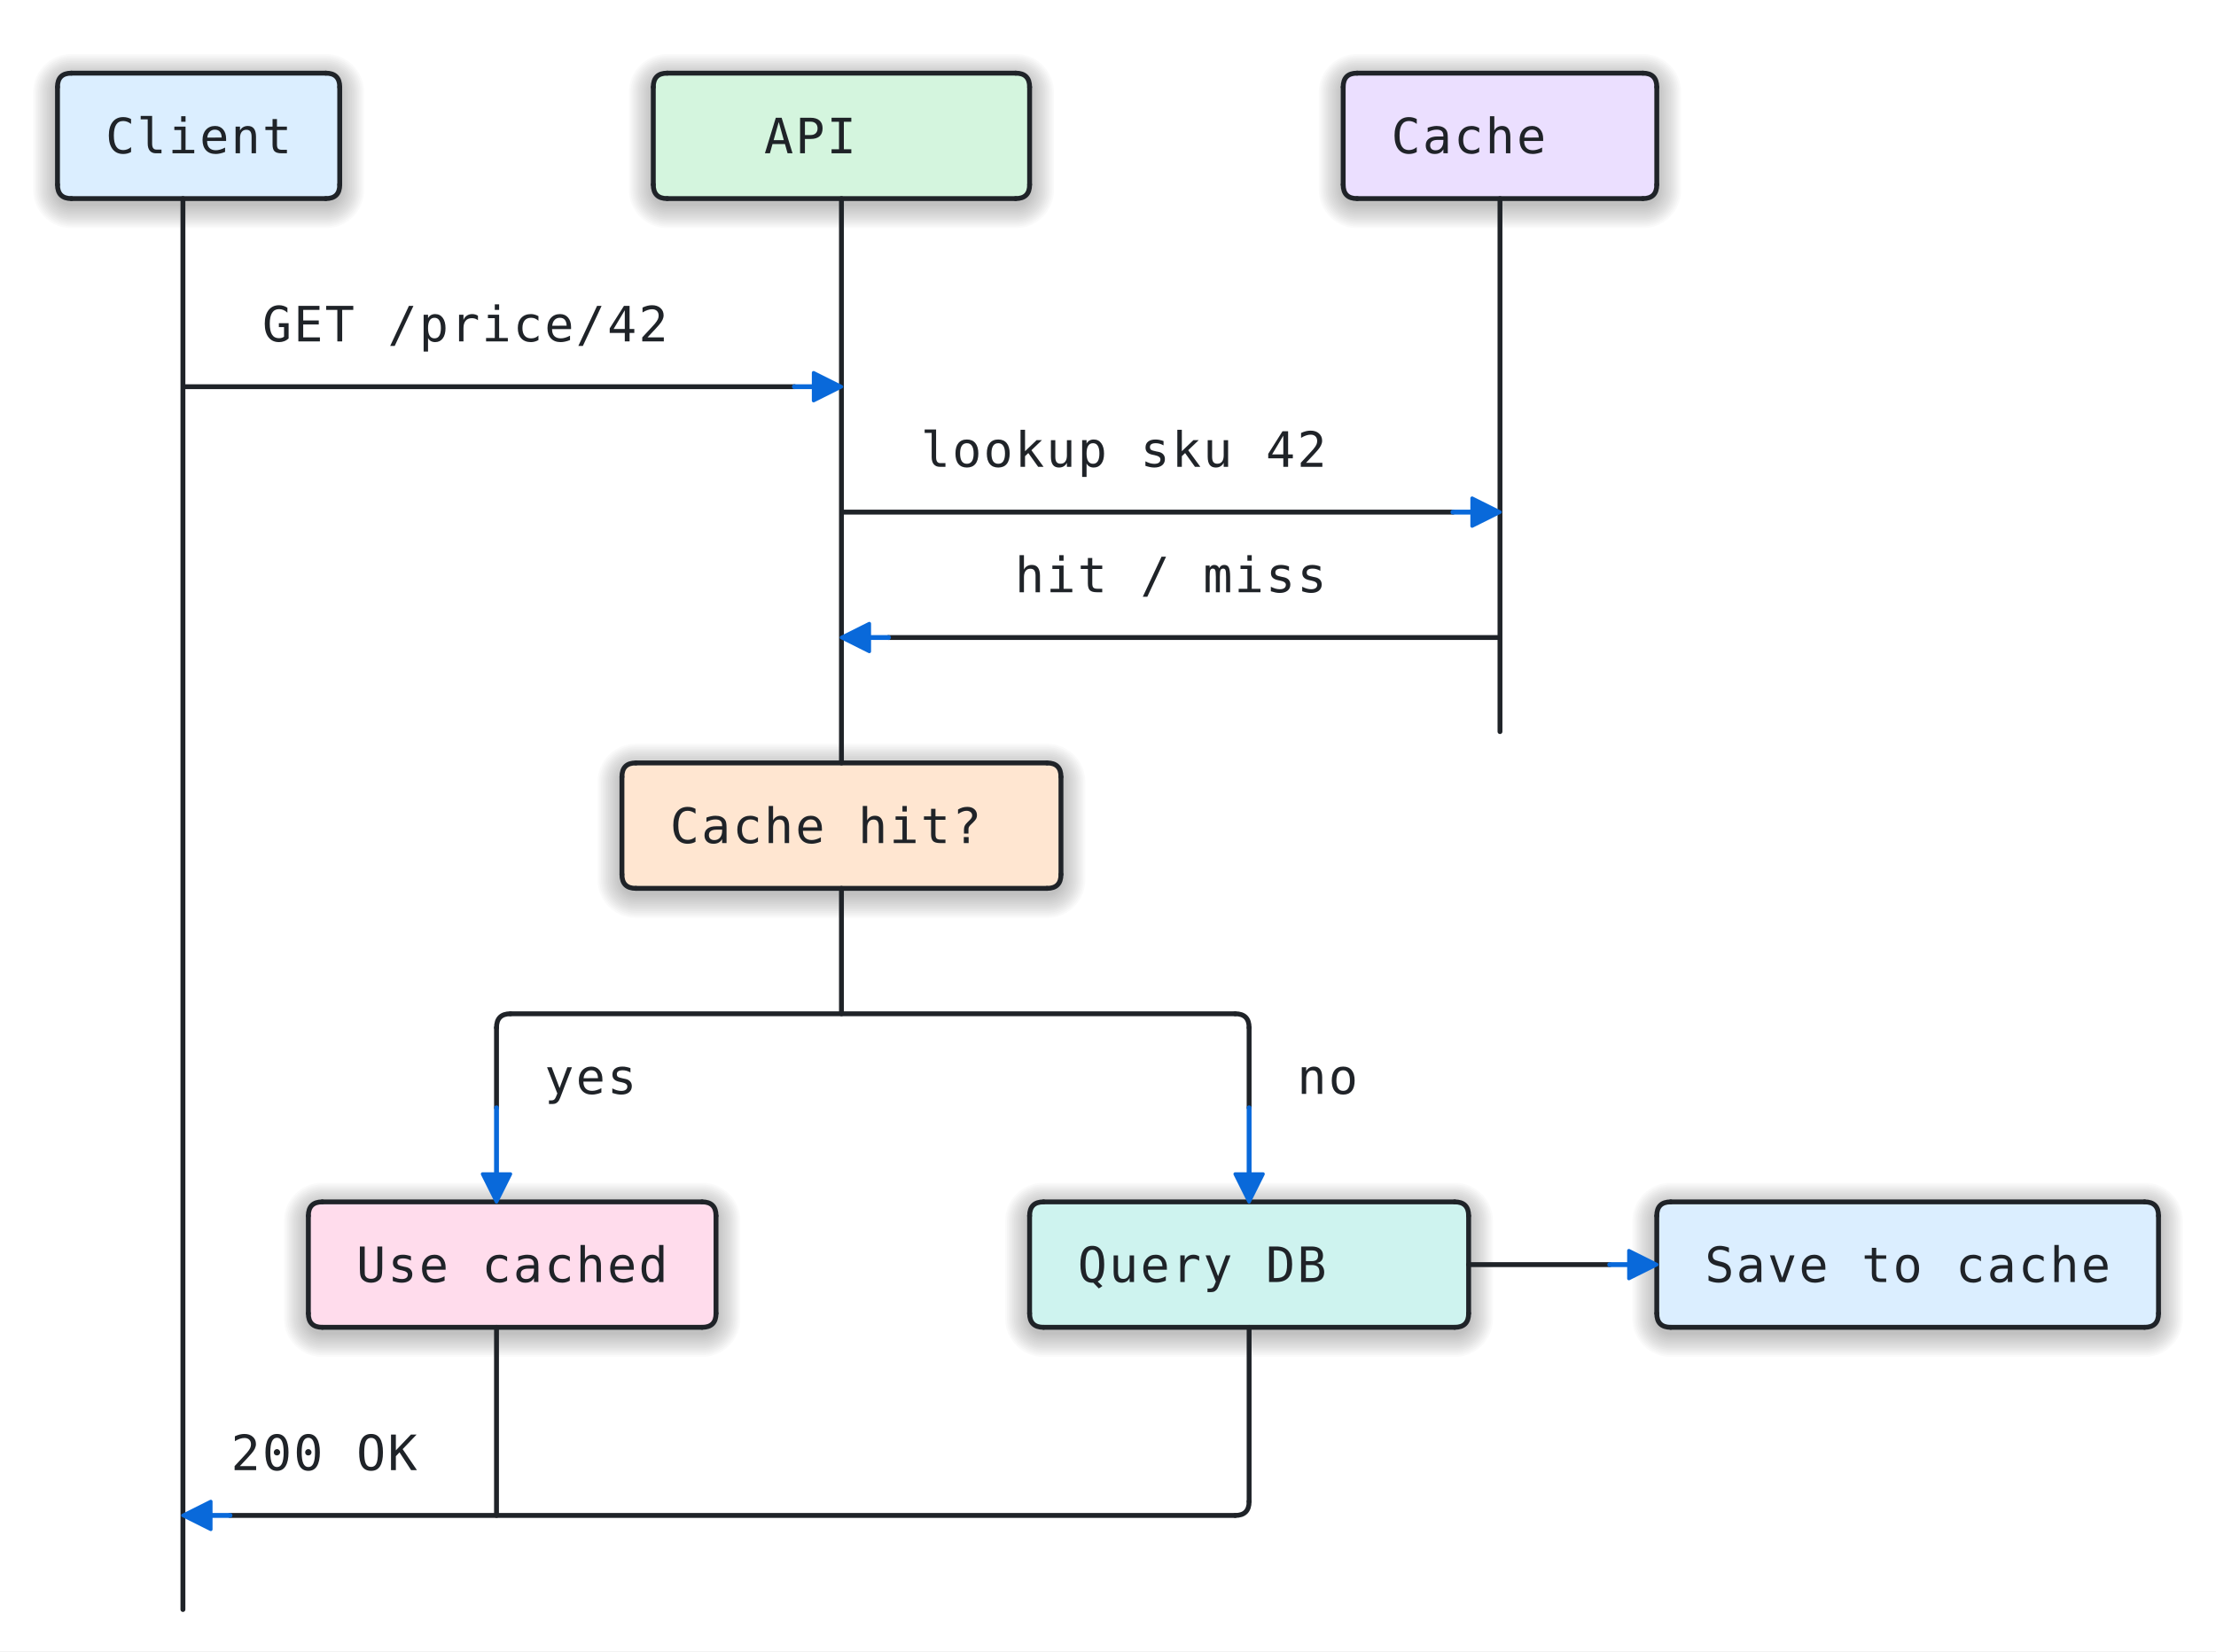
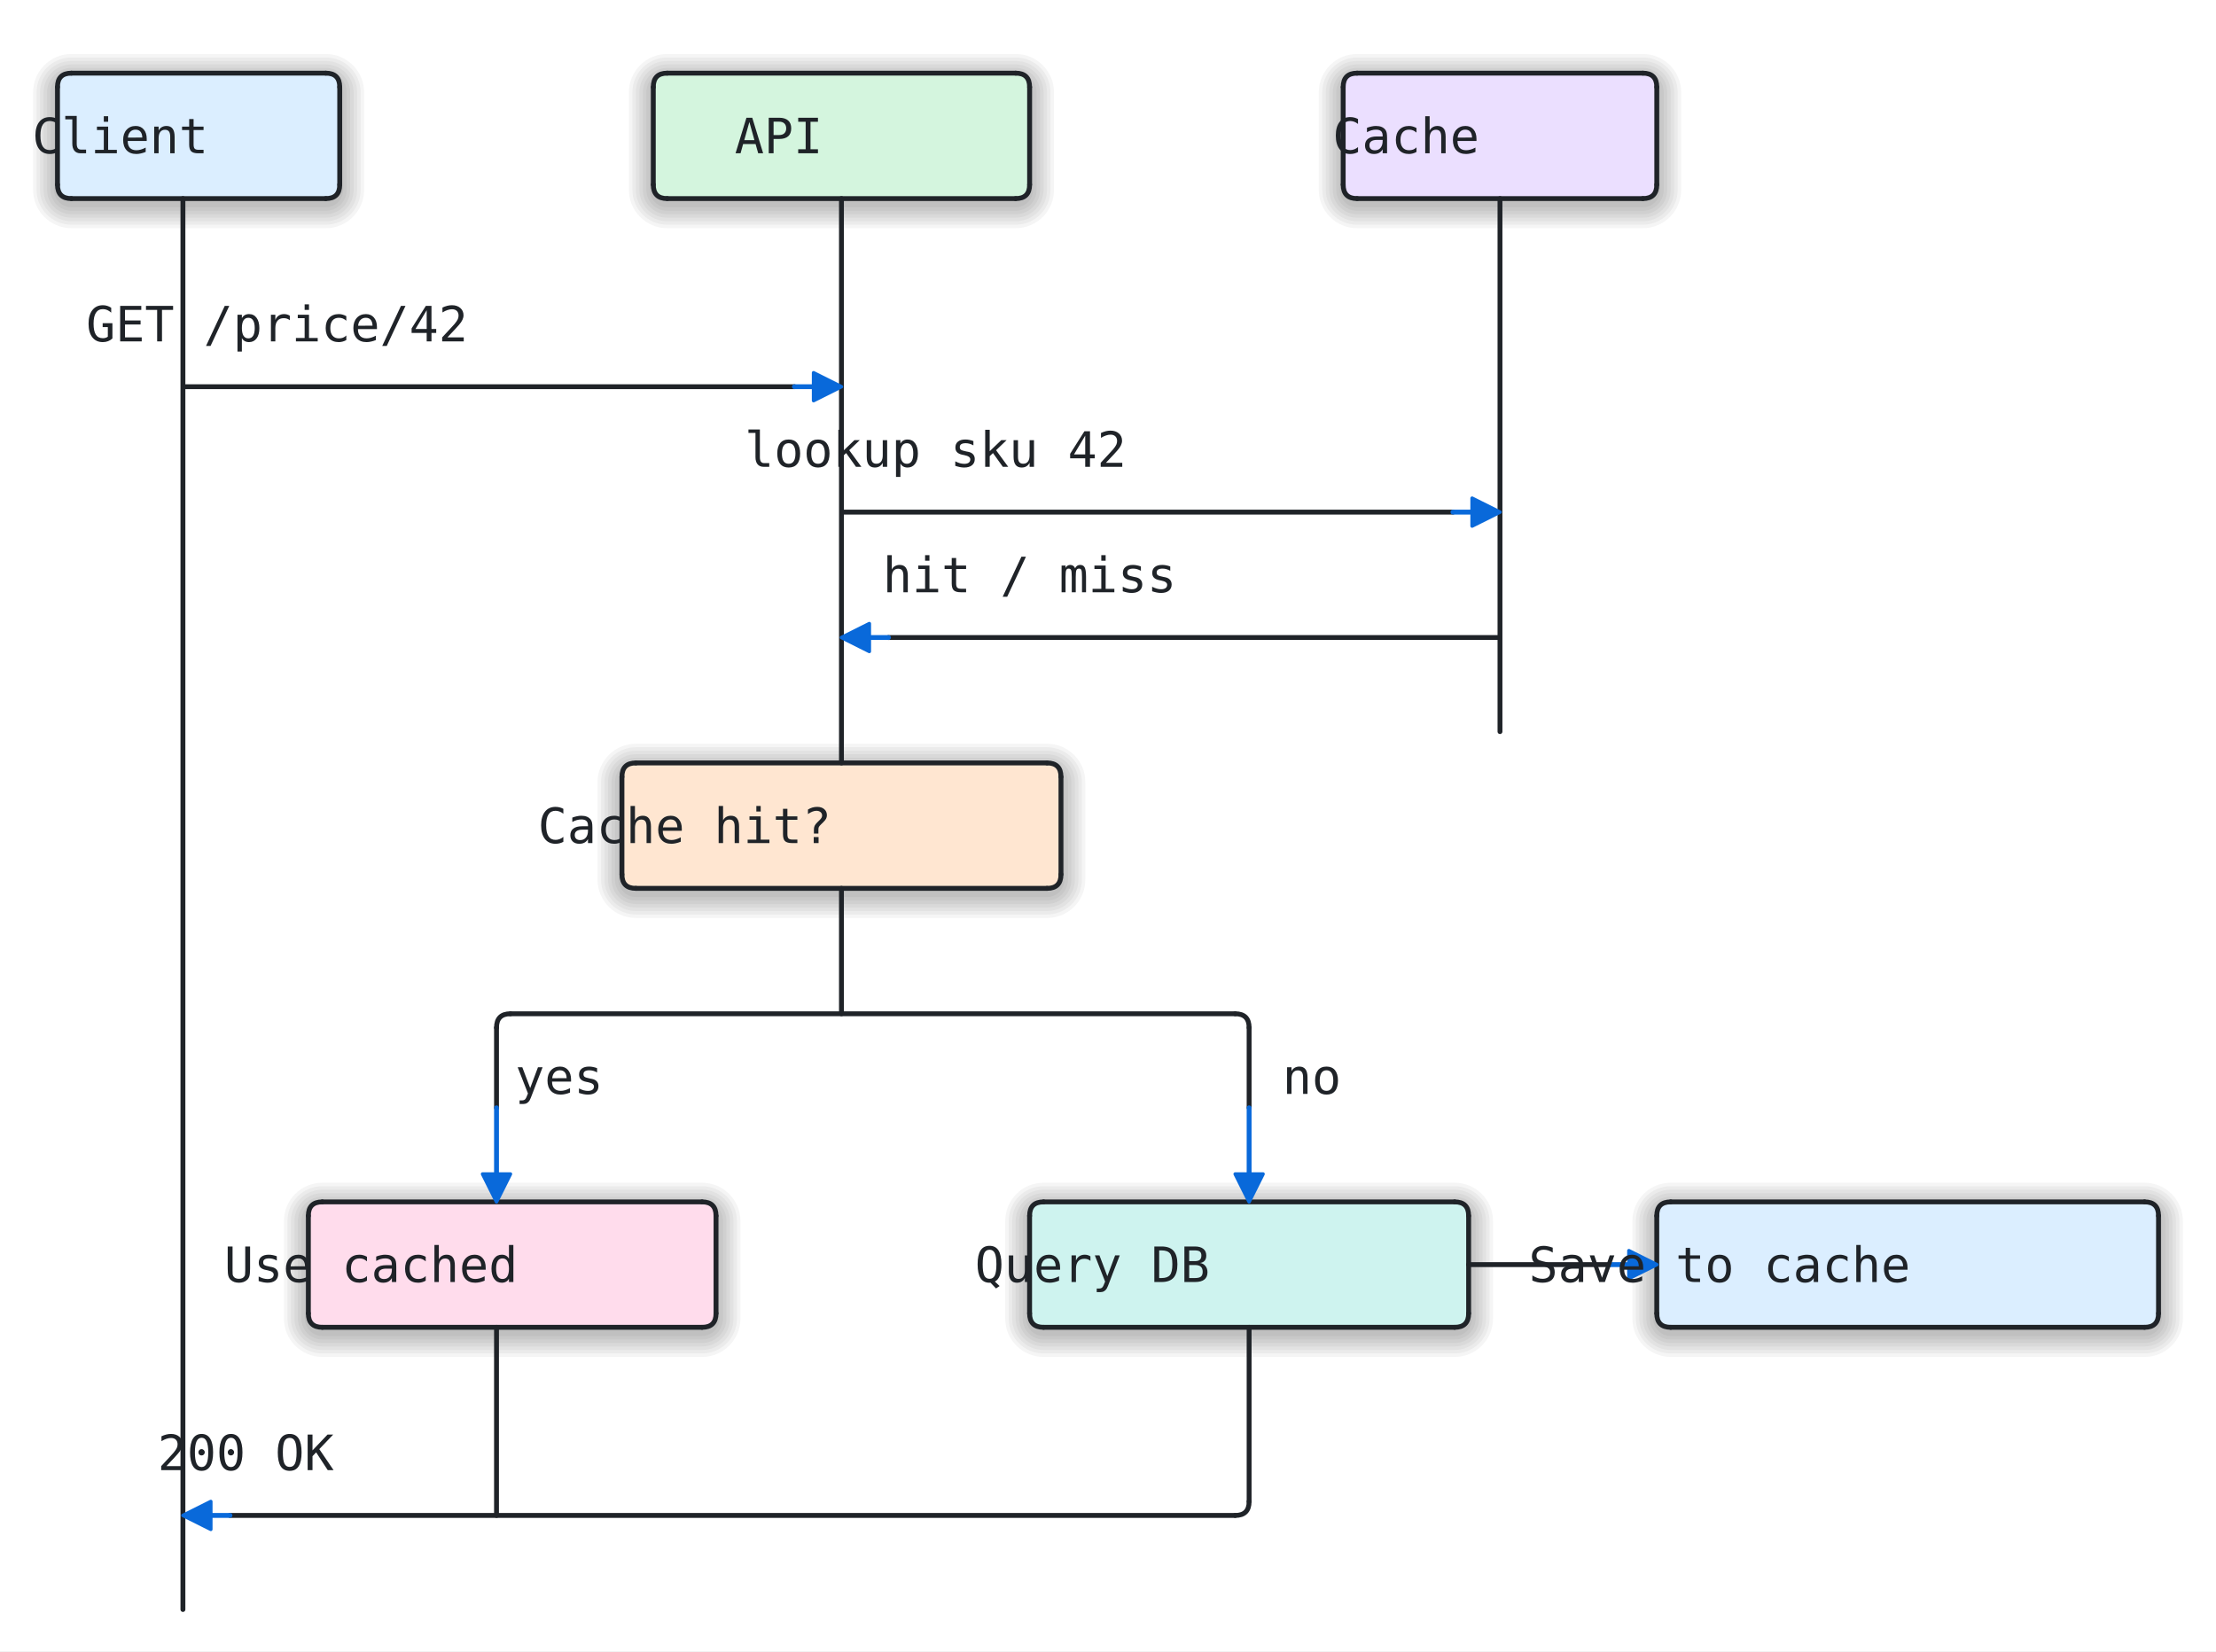
<svg xmlns="http://www.w3.org/2000/svg" viewBox="0 0 636 474" width="636" height="474" role="img" data-cell="9x18" data-pad="12" data-generator="ascii2svg 1.15.0">
-   <style>.sgl{stroke-width:1.4;stroke-linecap:round;stroke-linejoin:round;fill:none}.dbl{stroke-width:5;stroke-linecap:round;stroke-linejoin:round;fill:none}.dbl-gap{stroke-width:2;stroke-linecap:round;stroke-linejoin:round;fill:none}.head{stroke-width:1;stroke-linejoin:round}text{font:14px ui-monospace,SFMono-Regular,Menlo,Consolas,'DejaVu Sans Mono',monospace;text-anchor:middle;white-space:pre}.dash.n2{stroke-dasharray:4.2 4.8}.dash.n3{stroke-dasharray:2.6 3.4}.dash.n4{stroke-dasharray:1.4 3.1}.uml{stroke-width:1.2;stroke-linejoin:round}.ring{stroke-width:1.3}.foot{fill:none;stroke-width:1.4;stroke-linecap:round;stroke-linejoin:round}.blk{shape-rendering:crispEdges}.k3{fill-opacity:.75}.k2{fill-opacity:.5}.k1{fill-opacity:.28}.fill{transition:fill .25s}text,line,path,polygon,circle,.blk{pointer-events:none}@keyframes a2s-gap{0%{stroke-dasharray:1 2;stroke-dashoffset:1.01}60%,100%{stroke-dasharray:1 2;stroke-dashoffset:0}}@keyframes a2s-fade{0%{opacity:0}}@keyframes a2s-pop{0%{opacity:0;transform:scale(.2)}}@keyframes a2s-grow{0%{transform:scaleX(0)}}.blk{animation:a2s-grow .7s cubic-bezier(.3,.7,.4,1) backwards}.blk{transform-box:fill-box;transform-origin:left}.sgl,.dbl{animation:a2s-draw .6s cubic-bezier(.3,.7,.4,1) backwards}.dbl-gap{animation:a2s-gap .6s cubic-bezier(.3,.7,.4,1) backwards}.sgl.shaft,.sgl.dash{animation:a2s-fade .3s ease-out backwards}.head,.uml,.ring{animation:a2s-pop .45s cubic-bezier(.3,1.6,.5,1) backwards}.foot{animation:a2s-fade .4s ease-out backwards}.head,.uml,.ring{transform-box:fill-box;transform-origin:center}text{animation:a2s-fade .5s ease-out backwards}.glow,.shadow,.fill,.plate{animation:a2s-fade .8s ease-out backwards}.pulse .halo{fill-opacity:.28}@media (prefers-reduced-motion:reduce){*{animation:none!important}.pulse{display:none}}.r1{animation-delay:0.12s}.r4{animation-delay:0.26s}.r6{animation-delay:0.35s}.r8{animation-delay:0.44s}.r12{animation-delay:0.62s}.r16{animation-delay:0.80s}.r19{animation-delay:0.94s}.r22{animation-delay:1.07s}.bg,.fill,.plate{fill:#ffffff}.sgl,.dbl{stroke:#1f2328}.dbl-gap{stroke:#ffffff}.head{fill:#1f2328;stroke:#1f2328}text{fill:#1f2328}.glow{fill:#000000;fill-opacity:0.02}.shadow{fill:#000}.blk{fill:#1f2328}.uml,.ring{fill:#ffffff;stroke:#1f2328}.uml.solid{fill:#1f2328}.foot{stroke:#1f2328}.shaft{stroke:#0969da}.head{fill:#0969da;stroke:#0969da}.blk{fill:#0969da}.uml{stroke:#0969da}.uml.solid{fill:#0969da}.fill.tn{fill:#f6f8fa}.fill.t0c{fill:#f1f8ff}.fill.t0l{fill:#dbeeff}.fill.t1c{fill:#f0fbf3}.fill.t1l{fill:#d4f5de}.fill.t2c{fill:#f8f4ff}.fill.t2l{fill:#ebdfff}.fill.t3c{fill:#fff7f0}.fill.t3l{fill:#ffe6d1}.fill.t4c{fill:#fff4f9}.fill.t4l{fill:#ffdcec}.fill.t5c{fill:#effbfa}.fill.t5l{fill:#cef3ef}.fill:hover{fill:#e2edfc}@keyframes a2s-draw{0%{stroke-dasharray:1 2;stroke-dashoffset:1.01;stroke:#0969da}60%{stroke-dasharray:1 2;stroke-dashoffset:0;stroke:#0969da}100%{stroke-dasharray:1 2;stroke-dashoffset:0}}.pulse circle{fill:#0969da}.a2s-live.sgl,.a2s-live.dbl{stroke:#0969da}@media (prefers-color-scheme:dark){.bg,.fill,.plate{fill:#0d1117}.sgl,.dbl{stroke:#e6edf3}.dbl-gap{stroke:#0d1117}.head{fill:#e6edf3;stroke:#e6edf3}text{fill:#e6edf3}.glow{fill:#ffffff;fill-opacity:0.012}.shadow{fill:#000}.blk{fill:#e6edf3}.uml,.ring{fill:#0d1117;stroke:#e6edf3}.uml.solid{fill:#e6edf3}.foot{stroke:#e6edf3}.shaft{stroke:#58a6ff}.head{fill:#58a6ff;stroke:#58a6ff}.blk{fill:#58a6ff}.uml{stroke:#58a6ff}.uml.solid{fill:#58a6ff}.fill.tn{fill:#151b23}.fill.t0c{fill:#0f1a2b}.fill.t0l{fill:#15325a}.fill.t1c{fill:#0e1f16}.fill.t1l{fill:#16402a}.fill.t2c{fill:#1b1530}.fill.t2l{fill:#34245a}.fill.t3c{fill:#23180e}.fill.t3l{fill:#4a2e14}.fill.t4c{fill:#241421}.fill.t4l{fill:#4a1f3a}.fill.t5c{fill:#0c2023}.fill.t5l{fill:#124042}.fill:hover{fill:#1c2d45}@keyframes a2s-draw{0%{stroke-dasharray:1 2;stroke-dashoffset:1.01;stroke:#58a6ff}60%{stroke-dasharray:1 2;stroke-dashoffset:0;stroke:#58a6ff}100%{stroke-dasharray:1 2;stroke-dashoffset:0}}.pulse circle{fill:#58a6ff}.a2s-live.sgl,.a2s-live.dbl{stroke:#58a6ff}}</style>
+   <style>.sgl{stroke-width:1.4;stroke-linecap:round;stroke-linejoin:round;fill:none}.dbl{stroke-width:5;stroke-linecap:round;stroke-linejoin:round;fill:none}.dbl-gap{stroke-width:2;stroke-linecap:round;stroke-linejoin:round;fill:none}.head{stroke-width:1;stroke-linejoin:round}text{font:14px ui-monospace,SFMono-Regular,Menlo,Consolas,'DejaVu Sans Mono',monospace;text-anchor:middle;white-space:pre}.dash.n2{stroke-dasharray:4.2 4.8}.dash.n3{stroke-dasharray:2.6 3.4}.dash.n4{stroke-dasharray:1.4 3.1}.uml{stroke-width:1.2;stroke-linejoin:round}.ring{stroke-width:1.3}.foot{fill:none;stroke-width:1.4;stroke-linecap:round;stroke-linejoin:round}.blk{shape-rendering:crispEdges}.k3{fill-opacity:.75}.k2{fill-opacity:.5}.k1{fill-opacity:.28}.fill{transition:fill .25s}text,line,path,polygon,circle,.blk{pointer-events:none}@keyframes a2s-gap{0%{stroke-dasharray:1 2;stroke-dashoffset:1.01}60%,100%{stroke-dasharray:1 2;stroke-dashoffset:0}}@keyframes a2s-fade{0%{opacity:0}}@keyframes a2s-pop{0%{opacity:0;transform:scale(.2)}}@keyframes a2s-grow{0%{transform:scaleX(0)}}.blk{animation:a2s-grow .7s cubic-bezier(.3,.7,.4,1) backwards}.blk{transform-box:fill-box;transform-origin:left}.sgl,.dbl{animation:a2s-draw .6s cubic-bezier(.3,.7,.4,1) backwards}.dbl-gap{animation:a2s-gap .6s cubic-bezier(.3,.7,.4,1) backwards}.sgl.shaft,.sgl.dash{animation:a2s-fade .3s ease-out backwards}.head,.uml,.ring{animation:a2s-pop .45s cubic-bezier(.3,1.6,.5,1) backwards}.foot{animation:a2s-fade .4s ease-out backwards}.head,.uml,.ring{transform-box:fill-box;transform-origin:center}text{animation:a2s-fade .5s ease-out backwards}.glow,.shadow,.fill,.plate{animation:a2s-fade .8s ease-out backwards}.pulse .halo{fill-opacity:.28}@media (prefers-reduced-motion:reduce){*{animation:none!important}.pulse{display:none}}.r1{animation-delay:0.12s}.r4{animation-delay:0.26s}.r6{animation-delay:0.35s}.r8{animation-delay:0.44s}.r12{animation-delay:0.62s}.r16{animation-delay:0.80s}.r19{animation-delay:0.94s}.r22{animation-delay:1.07s}.bg,.fill,.plate{fill:#ffffff}.sgl,.dbl{stroke:#1f2328}.dbl-gap{stroke:#ffffff}.head{fill:#1f2328;stroke:#1f2328}text{fill:#1f2328}.glow{fill:#000000;fill-opacity:0.04}.shadow{fill:#000}.blk{fill:#1f2328}.uml,.ring{fill:#ffffff;stroke:#1f2328}.uml.solid{fill:#1f2328}.foot{stroke:#1f2328}.shaft{stroke:#0969da}.head{fill:#0969da;stroke:#0969da}.blk{fill:#0969da}.uml{stroke:#0969da}.uml.solid{fill:#0969da}.fill.tn{fill:#f6f8fa}.fill.t0c{fill:#f1f8ff}.fill.t0l{fill:#dbeeff}.fill.t1c{fill:#f0fbf3}.fill.t1l{fill:#d4f5de}.fill.t2c{fill:#f8f4ff}.fill.t2l{fill:#ebdfff}.fill.t3c{fill:#fff7f0}.fill.t3l{fill:#ffe6d1}.fill.t4c{fill:#fff4f9}.fill.t4l{fill:#ffdcec}.fill.t5c{fill:#effbfa}.fill.t5l{fill:#cef3ef}.fill:hover{fill:#e2edfc}@keyframes a2s-draw{0%{stroke-dasharray:1 2;stroke-dashoffset:1.01;stroke:#0969da}60%{stroke-dasharray:1 2;stroke-dashoffset:0;stroke:#0969da}100%{stroke-dasharray:1 2;stroke-dashoffset:0}}.pulse circle{fill:#0969da}.a2s-live.sgl,.a2s-live.dbl{stroke:#0969da}@media (prefers-color-scheme:dark){.bg,.fill,.plate{fill:#0d1117}.sgl,.dbl{stroke:#e6edf3}.dbl-gap{stroke:#0d1117}.head{fill:#e6edf3;stroke:#e6edf3}text{fill:#e6edf3}.glow{fill:#ffffff;fill-opacity:0.024}.shadow{fill:#000}.blk{fill:#e6edf3}.uml,.ring{fill:#0d1117;stroke:#e6edf3}.uml.solid{fill:#e6edf3}.foot{stroke:#e6edf3}.shaft{stroke:#58a6ff}.head{fill:#58a6ff;stroke:#58a6ff}.blk{fill:#58a6ff}.uml{stroke:#58a6ff}.uml.solid{fill:#58a6ff}.fill.tn{fill:#151b23}.fill.t0c{fill:#0f1a2b}.fill.t0l{fill:#15325a}.fill.t1c{fill:#0e1f16}.fill.t1l{fill:#16402a}.fill.t2c{fill:#1b1530}.fill.t2l{fill:#34245a}.fill.t3c{fill:#23180e}.fill.t3l{fill:#4a2e14}.fill.t4c{fill:#241421}.fill.t4l{fill:#4a1f3a}.fill.t5c{fill:#0c2023}.fill.t5l{fill:#124042}.fill:hover{fill:#1c2d45}@keyframes a2s-draw{0%{stroke-dasharray:1 2;stroke-dashoffset:1.01;stroke:#58a6ff}60%{stroke-dasharray:1 2;stroke-dashoffset:0;stroke:#58a6ff}100%{stroke-dasharray:1 2;stroke-dashoffset:0}}.pulse circle{fill:#58a6ff}.a2s-live.sgl,.a2s-live.dbl{stroke:#58a6ff}}</style>
  <rect width="100%" height="100%" fill="#ffffff" class="bg" />
  <rect x="9.5" y="15.5" width="95" height="50" rx="11" class="glow" style="animation-delay:0.00s" />
-   <rect x="10" y="16" width="94" height="49" rx="10.5" class="glow" style="animation-delay:0.00s" />
  <rect x="10.5" y="16.5" width="93" height="48" rx="10" class="glow" style="animation-delay:0.00s" />
-   <rect x="11" y="17" width="92" height="47" rx="9.5" class="glow" style="animation-delay:0.00s" />
  <rect x="11.5" y="17.5" width="91" height="46" rx="9" class="glow" style="animation-delay:0.00s" />
-   <rect x="12" y="18" width="90" height="45" rx="8.5" class="glow" style="animation-delay:0.00s" />
  <rect x="12.5" y="18.5" width="89" height="44" rx="8" class="glow" style="animation-delay:0.00s" />
-   <rect x="13" y="19" width="88" height="43" rx="7.5" class="glow" style="animation-delay:0.00s" />
  <rect x="13.5" y="19.5" width="87" height="42" rx="7" class="glow" style="animation-delay:0.00s" />
-   <rect x="14" y="20" width="86" height="41" rx="6.5" class="glow" style="animation-delay:0.00s" />
  <rect x="14.5" y="20.5" width="85" height="40" rx="6" class="glow" style="animation-delay:0.00s" />
-   <rect x="15" y="21" width="84" height="39" rx="5.5" class="glow" style="animation-delay:0.00s" />
  <rect x="15.5" y="21.5" width="83" height="38" rx="5" class="glow" style="animation-delay:0.00s" />
-   <rect x="16" y="22" width="82" height="37" rx="4.5" class="glow" style="animation-delay:0.00s" />
  <rect x="16.5" y="21" width="81" height="36" rx="4" class="fill t0l" style="animation-delay:0.00s" />
  <rect x="180.5" y="15.5" width="122" height="50" rx="11" class="glow" style="animation-delay:0.00s" />
-   <rect x="181" y="16" width="121" height="49" rx="10.5" class="glow" style="animation-delay:0.00s" />
  <rect x="181.5" y="16.5" width="120" height="48" rx="10" class="glow" style="animation-delay:0.00s" />
-   <rect x="182" y="17" width="119" height="47" rx="9.5" class="glow" style="animation-delay:0.00s" />
  <rect x="182.5" y="17.5" width="118" height="46" rx="9" class="glow" style="animation-delay:0.00s" />
-   <rect x="183" y="18" width="117" height="45" rx="8.5" class="glow" style="animation-delay:0.00s" />
  <rect x="183.5" y="18.5" width="116" height="44" rx="8" class="glow" style="animation-delay:0.00s" />
-   <rect x="184" y="19" width="115" height="43" rx="7.5" class="glow" style="animation-delay:0.00s" />
  <rect x="184.5" y="19.5" width="114" height="42" rx="7" class="glow" style="animation-delay:0.00s" />
-   <rect x="185" y="20" width="113" height="41" rx="6.5" class="glow" style="animation-delay:0.00s" />
  <rect x="185.5" y="20.5" width="112" height="40" rx="6" class="glow" style="animation-delay:0.00s" />
-   <rect x="186" y="21" width="111" height="39" rx="5.5" class="glow" style="animation-delay:0.00s" />
  <rect x="186.5" y="21.5" width="110" height="38" rx="5" class="glow" style="animation-delay:0.00s" />
-   <rect x="187" y="22" width="109" height="37" rx="4.5" class="glow" style="animation-delay:0.00s" />
  <rect x="187.5" y="21" width="108" height="36" rx="4" class="fill t1l" style="animation-delay:0.00s" />
  <rect x="378.5" y="15.5" width="104" height="50" rx="11" class="glow" style="animation-delay:0.00s" />
-   <rect x="379" y="16" width="103" height="49" rx="10.5" class="glow" style="animation-delay:0.00s" />
  <rect x="379.5" y="16.5" width="102" height="48" rx="10" class="glow" style="animation-delay:0.00s" />
-   <rect x="380" y="17" width="101" height="47" rx="9.5" class="glow" style="animation-delay:0.00s" />
  <rect x="380.5" y="17.5" width="100" height="46" rx="9" class="glow" style="animation-delay:0.00s" />
-   <rect x="381" y="18" width="99" height="45" rx="8.5" class="glow" style="animation-delay:0.00s" />
  <rect x="381.5" y="18.5" width="98" height="44" rx="8" class="glow" style="animation-delay:0.00s" />
-   <rect x="382" y="19" width="97" height="43" rx="7.5" class="glow" style="animation-delay:0.00s" />
  <rect x="382.5" y="19.5" width="96" height="42" rx="7" class="glow" style="animation-delay:0.00s" />
-   <rect x="383" y="20" width="95" height="41" rx="6.5" class="glow" style="animation-delay:0.00s" />
  <rect x="383.5" y="20.5" width="94" height="40" rx="6" class="glow" style="animation-delay:0.00s" />
-   <rect x="384" y="21" width="93" height="39" rx="5.5" class="glow" style="animation-delay:0.00s" />
  <rect x="384.5" y="21.5" width="92" height="38" rx="5" class="glow" style="animation-delay:0.00s" />
-   <rect x="385" y="22" width="91" height="37" rx="4.5" class="glow" style="animation-delay:0.00s" />
  <rect x="385.5" y="21" width="90" height="36" rx="4" class="fill t2l" style="animation-delay:0.00s" />
  <rect x="171.5" y="213.5" width="140" height="50" rx="11" class="glow" style="animation-delay:0.49s" />
-   <rect x="172" y="214" width="139" height="49" rx="10.5" class="glow" style="animation-delay:0.49s" />
  <rect x="172.5" y="214.5" width="138" height="48" rx="10" class="glow" style="animation-delay:0.49s" />
-   <rect x="173" y="215" width="137" height="47" rx="9.5" class="glow" style="animation-delay:0.49s" />
  <rect x="173.5" y="215.5" width="136" height="46" rx="9" class="glow" style="animation-delay:0.49s" />
-   <rect x="174" y="216" width="135" height="45" rx="8.5" class="glow" style="animation-delay:0.49s" />
  <rect x="174.5" y="216.5" width="134" height="44" rx="8" class="glow" style="animation-delay:0.49s" />
-   <rect x="175" y="217" width="133" height="43" rx="7.5" class="glow" style="animation-delay:0.49s" />
  <rect x="175.5" y="217.5" width="132" height="42" rx="7" class="glow" style="animation-delay:0.49s" />
-   <rect x="176" y="218" width="131" height="41" rx="6.5" class="glow" style="animation-delay:0.49s" />
  <rect x="176.5" y="218.5" width="130" height="40" rx="6" class="glow" style="animation-delay:0.49s" />
-   <rect x="177" y="219" width="129" height="39" rx="5.5" class="glow" style="animation-delay:0.49s" />
  <rect x="177.5" y="219.5" width="128" height="38" rx="5" class="glow" style="animation-delay:0.49s" />
-   <rect x="178" y="220" width="127" height="37" rx="4.5" class="glow" style="animation-delay:0.49s" />
  <rect x="178.5" y="219" width="126" height="36" rx="4" class="fill t3l" style="animation-delay:0.49s" />
  <rect x="81.5" y="339.5" width="131" height="50" rx="11" class="glow" style="animation-delay:0.81s" />
-   <rect x="82" y="340" width="130" height="49" rx="10.5" class="glow" style="animation-delay:0.81s" />
  <rect x="82.5" y="340.5" width="129" height="48" rx="10" class="glow" style="animation-delay:0.81s" />
-   <rect x="83" y="341" width="128" height="47" rx="9.5" class="glow" style="animation-delay:0.81s" />
  <rect x="83.5" y="341.5" width="127" height="46" rx="9" class="glow" style="animation-delay:0.81s" />
-   <rect x="84" y="342" width="126" height="45" rx="8.5" class="glow" style="animation-delay:0.81s" />
  <rect x="84.5" y="342.5" width="125" height="44" rx="8" class="glow" style="animation-delay:0.81s" />
-   <rect x="85" y="343" width="124" height="43" rx="7.5" class="glow" style="animation-delay:0.81s" />
  <rect x="85.5" y="343.5" width="123" height="42" rx="7" class="glow" style="animation-delay:0.81s" />
-   <rect x="86" y="344" width="122" height="41" rx="6.5" class="glow" style="animation-delay:0.81s" />
  <rect x="86.5" y="344.5" width="121" height="40" rx="6" class="glow" style="animation-delay:0.81s" />
-   <rect x="87" y="345" width="120" height="39" rx="5.5" class="glow" style="animation-delay:0.81s" />
  <rect x="87.5" y="345.5" width="119" height="38" rx="5" class="glow" style="animation-delay:0.81s" />
-   <rect x="88" y="346" width="118" height="37" rx="4.5" class="glow" style="animation-delay:0.81s" />
  <rect x="88.5" y="345" width="117" height="36" rx="4" class="fill t4l" style="animation-delay:0.81s" />
  <rect x="288.5" y="339.5" width="140" height="50" rx="11" class="glow" style="animation-delay:0.81s" />
-   <rect x="289" y="340" width="139" height="49" rx="10.5" class="glow" style="animation-delay:0.81s" />
  <rect x="289.5" y="340.5" width="138" height="48" rx="10" class="glow" style="animation-delay:0.81s" />
-   <rect x="290" y="341" width="137" height="47" rx="9.5" class="glow" style="animation-delay:0.81s" />
  <rect x="290.5" y="341.5" width="136" height="46" rx="9" class="glow" style="animation-delay:0.81s" />
-   <rect x="291" y="342" width="135" height="45" rx="8.5" class="glow" style="animation-delay:0.81s" />
  <rect x="291.5" y="342.5" width="134" height="44" rx="8" class="glow" style="animation-delay:0.81s" />
-   <rect x="292" y="343" width="133" height="43" rx="7.5" class="glow" style="animation-delay:0.81s" />
  <rect x="292.5" y="343.5" width="132" height="42" rx="7" class="glow" style="animation-delay:0.81s" />
-   <rect x="293" y="344" width="131" height="41" rx="6.5" class="glow" style="animation-delay:0.81s" />
  <rect x="293.5" y="344.5" width="130" height="40" rx="6" class="glow" style="animation-delay:0.81s" />
-   <rect x="294" y="345" width="129" height="39" rx="5.5" class="glow" style="animation-delay:0.81s" />
  <rect x="294.5" y="345.5" width="128" height="38" rx="5" class="glow" style="animation-delay:0.81s" />
-   <rect x="295" y="346" width="127" height="37" rx="4.5" class="glow" style="animation-delay:0.81s" />
  <rect x="295.5" y="345" width="126" height="36" rx="4" class="fill t5l" style="animation-delay:0.81s" />
  <rect x="468.5" y="339.5" width="158" height="50" rx="11" class="glow" style="animation-delay:0.81s" />
-   <rect x="469" y="340" width="157" height="49" rx="10.5" class="glow" style="animation-delay:0.81s" />
  <rect x="469.5" y="340.5" width="156" height="48" rx="10" class="glow" style="animation-delay:0.81s" />
-   <rect x="470" y="341" width="155" height="47" rx="9.5" class="glow" style="animation-delay:0.81s" />
  <rect x="470.5" y="341.5" width="154" height="46" rx="9" class="glow" style="animation-delay:0.81s" />
-   <rect x="471" y="342" width="153" height="45" rx="8.5" class="glow" style="animation-delay:0.81s" />
  <rect x="471.5" y="342.5" width="152" height="44" rx="8" class="glow" style="animation-delay:0.81s" />
-   <rect x="472" y="343" width="151" height="43" rx="7.5" class="glow" style="animation-delay:0.81s" />
  <rect x="472.5" y="343.5" width="150" height="42" rx="7" class="glow" style="animation-delay:0.81s" />
-   <rect x="473" y="344" width="149" height="41" rx="6.5" class="glow" style="animation-delay:0.81s" />
  <rect x="473.5" y="344.5" width="148" height="40" rx="6" class="glow" style="animation-delay:0.81s" />
-   <rect x="474" y="345" width="147" height="39" rx="5.5" class="glow" style="animation-delay:0.81s" />
  <rect x="474.5" y="345.5" width="146" height="38" rx="5" class="glow" style="animation-delay:0.81s" />
-   <rect x="475" y="346" width="145" height="37" rx="4.5" class="glow" style="animation-delay:0.81s" />
  <rect x="475.5" y="345" width="144" height="36" rx="4" class="fill t0l" style="animation-delay:0.81s" />
  <path d="M20.5 21Q16.5 21 16.5 25" class="sgl" pathLength="1" style="animation-delay:0.00s;animation-duration:0.25s" />
  <path d="M93.5 21Q97.5 21 97.5 25" class="sgl" pathLength="1" style="animation-delay:0.00s;animation-duration:0.25s" />
  <path d="M191.5 21Q187.5 21 187.5 25" class="sgl" pathLength="1" style="animation-delay:0.00s;animation-duration:0.25s" />
  <path d="M291.5 21Q295.5 21 295.5 25" class="sgl" pathLength="1" style="animation-delay:0.00s;animation-duration:0.25s" />
  <path d="M389.5 21Q385.5 21 385.5 25" class="sgl" pathLength="1" style="animation-delay:0.00s;animation-duration:0.25s" />
  <path d="M471.5 21Q475.5 21 475.5 25" class="sgl" pathLength="1" style="animation-delay:0.00s;animation-duration:0.25s" />
  <path d="M20.5 57Q16.5 57 16.5 53" class="sgl" pathLength="1" style="animation-delay:0.09s;animation-duration:0.25s" />
  <path d="M93.5 57Q97.5 57 97.5 53" class="sgl" pathLength="1" style="animation-delay:0.09s;animation-duration:0.25s" />
  <path d="M191.5 57Q187.5 57 187.5 53" class="sgl" pathLength="1" style="animation-delay:0.09s;animation-duration:0.25s" />
  <path d="M291.5 57Q295.5 57 295.5 53" class="sgl" pathLength="1" style="animation-delay:0.09s;animation-duration:0.25s" />
  <path d="M389.5 57Q385.5 57 385.5 53" class="sgl" pathLength="1" style="animation-delay:0.09s;animation-duration:0.25s" />
  <path d="M471.5 57Q475.5 57 475.5 53" class="sgl" pathLength="1" style="animation-delay:0.09s;animation-duration:0.25s" />
  <path d="M182.5 219Q178.5 219 178.5 223" class="sgl" pathLength="1" style="animation-delay:0.49s;animation-duration:0.25s" />
  <path d="M300.5 219Q304.5 219 304.5 223" class="sgl" pathLength="1" style="animation-delay:0.49s;animation-duration:0.25s" />
  <path d="M182.5 255Q178.5 255 178.5 251" class="sgl" pathLength="1" style="animation-delay:0.58s;animation-duration:0.25s" />
  <path d="M300.5 255Q304.5 255 304.5 251" class="sgl" pathLength="1" style="animation-delay:0.58s;animation-duration:0.25s" />
  <path d="M146.5 291Q142.5 291 142.5 295" class="sgl" pathLength="1" style="animation-delay:0.68s;animation-duration:0.25s" />
  <path d="M354.5 291Q358.5 291 358.5 295" class="sgl" pathLength="1" style="animation-delay:0.68s;animation-duration:0.25s" />
  <path d="M92.5 345Q88.5 345 88.5 349" class="sgl" pathLength="1" style="animation-delay:0.81s;animation-duration:0.25s" />
  <path d="M201.5 345Q205.5 345 205.5 349" class="sgl" pathLength="1" style="animation-delay:0.81s;animation-duration:0.25s" />
  <path d="M299.5 345Q295.5 345 295.5 349" class="sgl" pathLength="1" style="animation-delay:0.81s;animation-duration:0.25s" />
  <path d="M417.5 345Q421.5 345 421.5 349" class="sgl" pathLength="1" style="animation-delay:0.81s;animation-duration:0.25s" />
  <path d="M479.5 345Q475.5 345 475.5 349" class="sgl" pathLength="1" style="animation-delay:0.81s;animation-duration:0.25s" />
  <path d="M615.5 345Q619.5 345 619.5 349" class="sgl" pathLength="1" style="animation-delay:0.81s;animation-duration:0.25s" />
  <path d="M92.5 381Q88.5 381 88.5 377" class="sgl" pathLength="1" style="animation-delay:0.90s;animation-duration:0.25s" />
  <path d="M201.5 381Q205.5 381 205.5 377" class="sgl" pathLength="1" style="animation-delay:0.90s;animation-duration:0.25s" />
  <path d="M299.5 381Q295.5 381 295.5 377" class="sgl" pathLength="1" style="animation-delay:0.90s;animation-duration:0.25s" />
  <path d="M417.5 381Q421.5 381 421.5 377" class="sgl" pathLength="1" style="animation-delay:0.90s;animation-duration:0.25s" />
  <path d="M479.5 381Q475.5 381 475.5 377" class="sgl" pathLength="1" style="animation-delay:0.90s;animation-duration:0.25s" />
  <path d="M615.5 381Q619.5 381 619.5 377" class="sgl" pathLength="1" style="animation-delay:0.90s;animation-duration:0.25s" />
  <path d="M354.5 435Q358.5 435 358.5 431" class="sgl" pathLength="1" style="animation-delay:1.03s;animation-duration:0.25s" />
  <line x1="20.5" y1="21" x2="93.5" y2="21" class="sgl" pathLength="1" style="animation-delay:0.00s;animation-duration:0.25s" />
  <line x1="191.5" y1="21" x2="291.5" y2="21" class="sgl" pathLength="1" style="animation-delay:0.00s;animation-duration:0.25s" />
  <line x1="389.5" y1="21" x2="471.5" y2="21" class="sgl" pathLength="1" style="animation-delay:0.00s;animation-duration:0.25s" />
  <line x1="20.5" y1="57" x2="93.5" y2="57" class="sgl" pathLength="1" style="animation-delay:0.09s;animation-duration:0.25s" />
  <line x1="191.5" y1="57" x2="291.5" y2="57" class="sgl" pathLength="1" style="animation-delay:0.09s;animation-duration:0.25s" />
  <line x1="389.5" y1="57" x2="471.5" y2="57" class="sgl" pathLength="1" style="animation-delay:0.09s;animation-duration:0.25s" />
  <line x1="53.2" y1="111" x2="228" y2="111" class="sgl" pathLength="1" style="animation-delay:0.23s;animation-duration:0.29s" />
  <line x1="242.2" y1="147" x2="417" y2="147" class="sgl" pathLength="1" style="animation-delay:0.32s;animation-duration:0.29s" />
  <line x1="255" y1="183" x2="429.8" y2="183" class="sgl" pathLength="1" style="animation-delay:0.41s;animation-duration:0.29s" />
  <line x1="182.5" y1="219" x2="300.5" y2="219" class="sgl" pathLength="1" style="animation-delay:0.49s;animation-duration:0.25s" />
  <line x1="182.5" y1="255" x2="300.5" y2="255" class="sgl" pathLength="1" style="animation-delay:0.58s;animation-duration:0.25s" />
  <line x1="146.5" y1="291" x2="354.5" y2="291" class="sgl" pathLength="1" style="animation-delay:0.68s;animation-duration:0.35s" />
  <line x1="92.5" y1="345" x2="201.5" y2="345" class="sgl" pathLength="1" style="animation-delay:0.81s;animation-duration:0.25s" />
  <line x1="299.5" y1="345" x2="417.5" y2="345" class="sgl" pathLength="1" style="animation-delay:0.81s;animation-duration:0.25s" />
  <line x1="479.5" y1="345" x2="615.5" y2="345" class="sgl" pathLength="1" style="animation-delay:0.81s;animation-duration:0.25s" />
  <line x1="421.5" y1="363" x2="462" y2="363" class="sgl" pathLength="1" style="animation-delay:0.85s;animation-duration:0.25s" />
  <line x1="92.5" y1="381" x2="201.5" y2="381" class="sgl" pathLength="1" style="animation-delay:0.90s;animation-duration:0.25s" />
  <line x1="299.5" y1="381" x2="417.5" y2="381" class="sgl" pathLength="1" style="animation-delay:0.90s;animation-duration:0.25s" />
  <line x1="479.5" y1="381" x2="615.5" y2="381" class="sgl" pathLength="1" style="animation-delay:0.90s;animation-duration:0.25s" />
  <line x1="66" y1="435" x2="354.5" y2="435" class="sgl" pathLength="1" style="animation-delay:1.03s;animation-duration:0.48s" />
  <line x1="16.5" y1="25" x2="16.5" y2="53" class="sgl" pathLength="1" style="animation-delay:0.03s;animation-duration:0.25s" />
  <line x1="52.5" y1="57" x2="52.5" y2="462" class="sgl" pathLength="1" style="animation-delay:0.11s;animation-duration:1.01s" />
  <line x1="88.5" y1="349" x2="88.5" y2="377" class="sgl" pathLength="1" style="animation-delay:0.84s;animation-duration:0.25s" />
  <line x1="97.5" y1="25" x2="97.5" y2="53" class="sgl" pathLength="1" style="animation-delay:0.03s;animation-duration:0.25s" />
  <line x1="142.5" y1="295" x2="142.5" y2="318" class="sgl" pathLength="1" style="animation-delay:0.71s;animation-duration:0.25s" />
  <line x1="142.5" y1="381" x2="142.5" y2="435" class="sgl" pathLength="1" style="animation-delay:0.92s;animation-duration:0.25s" />
  <line x1="178.5" y1="223" x2="178.5" y2="251" class="sgl" pathLength="1" style="animation-delay:0.53s;animation-duration:0.25s" />
  <line x1="187.5" y1="25" x2="187.5" y2="53" class="sgl" pathLength="1" style="animation-delay:0.03s;animation-duration:0.25s" />
  <line x1="205.5" y1="349" x2="205.5" y2="377" class="sgl" pathLength="1" style="animation-delay:0.84s;animation-duration:0.25s" />
  <line x1="241.5" y1="57" x2="241.5" y2="219" class="sgl" pathLength="1" style="animation-delay:0.11s;animation-duration:0.41s" />
  <line x1="241.5" y1="255" x2="241.5" y2="291" class="sgl" pathLength="1" style="animation-delay:0.61s;animation-duration:0.25s" />
  <line x1="295.5" y1="25" x2="295.5" y2="53" class="sgl" pathLength="1" style="animation-delay:0.03s;animation-duration:0.25s" />
  <line x1="295.5" y1="349" x2="295.5" y2="377" class="sgl" pathLength="1" style="animation-delay:0.84s;animation-duration:0.25s" />
  <line x1="304.5" y1="223" x2="304.5" y2="251" class="sgl" pathLength="1" style="animation-delay:0.53s;animation-duration:0.25s" />
  <line x1="358.5" y1="295" x2="358.5" y2="318" class="sgl" pathLength="1" style="animation-delay:0.71s;animation-duration:0.25s" />
  <line x1="358.5" y1="381" x2="358.5" y2="431" class="sgl" pathLength="1" style="animation-delay:0.92s;animation-duration:0.25s" />
  <line x1="385.5" y1="25" x2="385.5" y2="53" class="sgl" pathLength="1" style="animation-delay:0.03s;animation-duration:0.25s" />
  <line x1="421.5" y1="349" x2="421.5" y2="377" class="sgl" pathLength="1" style="animation-delay:0.84s;animation-duration:0.25s" />
  <line x1="430.5" y1="57" x2="430.5" y2="210" class="sgl" pathLength="1" style="animation-delay:0.11s;animation-duration:0.38s" />
  <line x1="475.5" y1="25" x2="475.5" y2="53" class="sgl" pathLength="1" style="animation-delay:0.03s;animation-duration:0.25s" />
  <line x1="475.5" y1="349" x2="475.5" y2="377" class="sgl" pathLength="1" style="animation-delay:0.84s;animation-duration:0.25s" />
  <line x1="619.5" y1="349" x2="619.5" y2="377" class="sgl" pathLength="1" style="animation-delay:0.84s;animation-duration:0.25s" />
  <line x1="228" y1="111" x2="235.5" y2="111" class="sgl shaft" style="animation-delay:0.38s" />
  <polygon points="233.5,107 233.5,115 241.5,111" class="head" style="animation-delay:0.38s" />
  <line x1="417" y1="147" x2="424.5" y2="147" class="sgl shaft" style="animation-delay:0.47s" />
  <polygon points="422.5,143 422.5,151 430.5,147" class="head" style="animation-delay:0.47s" />
  <line x1="255" y1="183" x2="247.5" y2="183" class="sgl shaft" style="animation-delay:0.56s" />
  <polygon points="249.5,179 249.5,187 241.5,183" class="head" style="animation-delay:0.56s" />
  <line x1="142.5" y1="318" x2="142.5" y2="339" class="sgl shaft" style="animation-delay:0.92s" />
  <polygon points="138.5,337 146.5,337 142.5,345" class="head" style="animation-delay:0.92s" />
  <line x1="358.5" y1="318" x2="358.5" y2="339" class="sgl shaft" style="animation-delay:0.92s" />
  <polygon points="354.5,337 362.5,337 358.5,345" class="head" style="animation-delay:0.92s" />
  <line x1="462" y1="363" x2="469.5" y2="363" class="sgl shaft" style="animation-delay:1.00s" />
  <polygon points="467.5,359 467.5,367 475.5,363" class="head" style="animation-delay:1.00s" />
  <line x1="66" y1="435" x2="58.5" y2="435" class="sgl shaft" style="animation-delay:1.12s" />
  <polygon points="60.5,431 60.5,439 52.5,435" class="head" style="animation-delay:1.12s" />
-   <text x="34.5" y="44" class="r1">C</text>
-   <text x="43.5" y="44" class="r1">l</text>
-   <text x="52.5" y="44" class="r1">i</text>
-   <text x="61.5" y="44" class="r1">e</text>
-   <text x="70.5" y="44" class="r1">n</text>
-   <text x="79.5" y="44" class="r1">t</text>
-   <text x="223.5" y="44" class="r1">A</text>
-   <text x="232.5" y="44" class="r1">P</text>
-   <text x="241.5" y="44" class="r1">I</text>
-   <text x="403.5" y="44" class="r1">C</text>
-   <text x="412.5" y="44" class="r1">a</text>
-   <text x="421.5" y="44" class="r1">c</text>
-   <text x="430.5" y="44" class="r1">h</text>
-   <text x="439.5" y="44" class="r1">e</text>
-   <text x="79.5" y="98" class="r4">G</text>
-   <text x="88.5" y="98" class="r4">E</text>
-   <text x="97.5" y="98" class="r4">T</text>
-   <text x="115.5" y="98" class="r4">/</text>
-   <text x="124.5" y="98" class="r4">p</text>
-   <text x="133.5" y="98" class="r4">r</text>
-   <text x="142.5" y="98" class="r4">i</text>
-   <text x="151.5" y="98" class="r4">c</text>
-   <text x="160.5" y="98" class="r4">e</text>
-   <text x="169.5" y="98" class="r4">/</text>
-   <text x="178.5" y="98" class="r4">4</text>
-   <text x="187.5" y="98" class="r4">2</text>
-   <text x="268.5" y="134" class="r6">l</text>
-   <text x="277.5" y="134" class="r6">o</text>
-   <text x="286.5" y="134" class="r6">o</text>
-   <text x="295.5" y="134" class="r6">k</text>
-   <text x="304.5" y="134" class="r6">u</text>
-   <text x="313.5" y="134" class="r6">p</text>
-   <text x="331.5" y="134" class="r6">s</text>
-   <text x="340.5" y="134" class="r6">k</text>
-   <text x="349.5" y="134" class="r6">u</text>
-   <text x="367.5" y="134" class="r6">4</text>
-   <text x="376.5" y="134" class="r6">2</text>
-   <text x="295.5" y="170" class="r8">h</text>
-   <text x="304.5" y="170" class="r8">i</text>
-   <text x="313.5" y="170" class="r8">t</text>
-   <text x="331.5" y="170" class="r8">/</text>
-   <text x="349.5" y="170" class="r8">m</text>
-   <text x="358.5" y="170" class="r8">i</text>
-   <text x="367.5" y="170" class="r8">s</text>
-   <text x="376.5" y="170" class="r8">s</text>
-   <text x="196.5" y="242" class="r12">C</text>
-   <text x="205.5" y="242" class="r12">a</text>
-   <text x="214.5" y="242" class="r12">c</text>
-   <text x="223.5" y="242" class="r12">h</text>
-   <text x="232.5" y="242" class="r12">e</text>
-   <text x="250.5" y="242" class="r12">h</text>
-   <text x="259.5" y="242" class="r12">i</text>
-   <text x="268.5" y="242" class="r12">t</text>
-   <text x="277.5" y="242" class="r12">?</text>
-   <text x="160.5" y="314" class="r16">y</text>
-   <text x="169.5" y="314" class="r16">e</text>
-   <text x="178.5" y="314" class="r16">s</text>
-   <text x="376.5" y="314" class="r16">n</text>
-   <text x="385.5" y="314" class="r16">o</text>
-   <text x="106.5" y="368" class="r19">U</text>
-   <text x="115.5" y="368" class="r19">s</text>
-   <text x="124.5" y="368" class="r19">e</text>
-   <text x="142.5" y="368" class="r19">c</text>
-   <text x="151.5" y="368" class="r19">a</text>
-   <text x="160.5" y="368" class="r19">c</text>
-   <text x="169.5" y="368" class="r19">h</text>
-   <text x="178.5" y="368" class="r19">e</text>
-   <text x="187.5" y="368" class="r19">d</text>
-   <text x="313.5" y="368" class="r19">Q</text>
-   <text x="322.5" y="368" class="r19">u</text>
-   <text x="331.5" y="368" class="r19">e</text>
-   <text x="340.5" y="368" class="r19">r</text>
-   <text x="349.5" y="368" class="r19">y</text>
-   <text x="367.5" y="368" class="r19">D</text>
-   <text x="376.5" y="368" class="r19">B</text>
-   <text x="493.5" y="368" class="r19">S</text>
-   <text x="502.5" y="368" class="r19">a</text>
-   <text x="511.5" y="368" class="r19">v</text>
-   <text x="520.5" y="368" class="r19">e</text>
-   <text x="538.5" y="368" class="r19">t</text>
-   <text x="547.5" y="368" class="r19">o</text>
-   <text x="565.5" y="368" class="r19">c</text>
-   <text x="574.5" y="368" class="r19">a</text>
-   <text x="583.5" y="368" class="r19">c</text>
-   <text x="592.5" y="368" class="r19">h</text>
-   <text x="601.5" y="368" class="r19">e</text>
-   <text x="70.5" y="422" class="r22">2</text>
-   <text x="79.5" y="422" class="r22">0</text>
-   <text x="88.5" y="422" class="r22">0</text>
-   <text x="106.5" y="422" class="r22">O</text>
-   <text x="115.5" y="422" class="r22">K</text>
+   <text x="34.5 43.5 52.5 61.5 70.5 79.5" y="44" class="r1">Client</text>
+   <text x="223.5 232.5 241.5" y="44" class="r1">API</text>
+   <text x="403.5 412.5 421.5 430.5 439.5" y="44" class="r1">Cache</text>
+   <text x="79.5 88.5 97.5 106.5 115.5 124.5 133.5 142.5 151.5 160.5 169.5 178.5 187.5" y="98" class="r4">GET /price/42</text>
+   <text x="268.5 277.5 286.5 295.5 304.5 313.5 322.5 331.5 340.5 349.5 358.5 367.5 376.5" y="134" class="r6">lookup sku 42</text>
+   <text x="295.5 304.5 313.5 322.5 331.5 340.5 349.5 358.5 367.5 376.5" y="170" class="r8">hit / miss</text>
+   <text x="196.5 205.5 214.5 223.5 232.5 241.5 250.5 259.5 268.5 277.5" y="242" class="r12">Cache hit?</text>
+   <text x="160.5 169.5 178.5" y="314" class="r16">yes</text>
+   <text x="376.5 385.5" y="314" class="r16">no</text>
+   <text x="106.5 115.5 124.5 133.5 142.5 151.5 160.5 169.5 178.5 187.5" y="368" class="r19">Use cached</text>
+   <text x="313.5 322.5 331.5 340.5 349.5 358.5 367.5 376.5" y="368" class="r19">Query DB</text>
+   <text x="493.5 502.5 511.5 520.5 529.5 538.5 547.5 556.5 565.5 574.5 583.5 592.5 601.5" y="368" class="r19">Save to cache</text>
+   <text x="70.5 79.5 88.5 97.5 106.5 115.5" y="422" class="r22">200 OK</text>
  <g class="pulse" opacity="0">
    <circle r="5.5" class="halo" />
    <circle r="2.6" />
    <animateMotion path="M57 111L241.5 111" dur="2.13s" begin="2.02s" repeatCount="indefinite" calcMode="linear" keyPoints="0;1;1" keyTimes="0;0.577;1" />
    <animate attributeName="opacity" values="0;1;1;0;0" keyTimes="0;0.046;0.491;0.577;1" dur="2.13s" begin="2.02s" repeatCount="indefinite" />
  </g>
  <g class="pulse" opacity="0">
    <circle r="5.5" class="halo" />
    <circle r="2.6" />
    <animateMotion path="M246 147L430.5 147" dur="2.13s" begin="2.02s" repeatCount="indefinite" calcMode="linear" keyPoints="0;1;1" keyTimes="0;0.577;1" />
    <animate attributeName="opacity" values="0;1;1;0;0" keyTimes="0;0.046;0.491;0.577;1" dur="2.13s" begin="2.02s" repeatCount="indefinite" />
  </g>
  <g class="pulse" opacity="0">
    <circle r="5.5" class="halo" />
    <circle r="2.6" />
    <animateMotion path="M426 183L241.5 183" dur="2.13s" begin="2.02s" repeatCount="indefinite" calcMode="linear" keyPoints="0;1;1" keyTimes="0;0.577;1" />
    <animate attributeName="opacity" values="0;1;1;0;0" keyTimes="0;0.046;0.491;0.577;1" dur="2.13s" begin="2.02s" repeatCount="indefinite" />
  </g>
  <g class="pulse" opacity="0">
    <circle r="5.5" class="halo" />
    <circle r="2.6" />
    <animateMotion path="M241.5 255L241.5 291L142.5 291L142.5 345" dur="2.16s" begin="2.02s" repeatCount="indefinite" calcMode="linear" keyPoints="0;1;1" keyTimes="0;0.583;1" />
    <animate attributeName="opacity" values="0;1;1;0;0" keyTimes="0;0.047;0.496;0.583;1" dur="2.16s" begin="2.02s" repeatCount="indefinite" />
  </g>
  <g class="pulse" opacity="0">
    <circle r="5.5" class="halo" />
    <circle r="2.6" />
    <animateMotion path="M241.5 255L241.5 291L358.5 291L358.5 345" dur="2.28s" begin="2.02s" repeatCount="indefinite" calcMode="linear" keyPoints="0;1;1" keyTimes="0;0.605;1" />
    <animate attributeName="opacity" values="0;1;1;0;0" keyTimes="0;0.048;0.514;0.605;1" dur="2.28s" begin="2.02s" repeatCount="indefinite" />
  </g>
  <g class="pulse" opacity="0">
    <circle r="5.5" class="halo" />
    <circle r="2.6" />
    <animateMotion path="M421.5 363L475.5 363" dur="1.30s" begin="2.02s" repeatCount="indefinite" calcMode="linear" keyPoints="0;1;1" keyTimes="0;0.308;1" />
    <animate attributeName="opacity" values="0;1;1;0;0" keyTimes="0;0.025;0.262;0.308;1" dur="1.30s" begin="2.02s" repeatCount="indefinite" />
  </g>
  <g class="pulse" opacity="0">
    <circle r="5.5" class="halo" />
    <circle r="2.6" />
    <animateMotion path="M358.5 381L358.5 435L52.5 435" dur="3.30s" begin="2.02s" repeatCount="indefinite" calcMode="linear" keyPoints="0;1;1" keyTimes="0;0.727;1" />
    <animate attributeName="opacity" values="0;1;1;0;0" keyTimes="0;0.058;0.618;0.727;1" dur="3.30s" begin="2.02s" repeatCount="indefinite" />
  </g>
  <g class="pulse" opacity="0">
    <circle r="5.5" class="halo" />
    <circle r="2.6" />
    <animateMotion path="M142.5 381L142.5 435L52.5 435" dur="1.86s" begin="2.02s" repeatCount="indefinite" calcMode="linear" keyPoints="0;1;1" keyTimes="0;0.516;1" />
    <animate attributeName="opacity" values="0;1;1;0;0" keyTimes="0;0.041;0.439;0.516;1" dur="1.86s" begin="2.02s" repeatCount="indefinite" />
  </g>
</svg>
